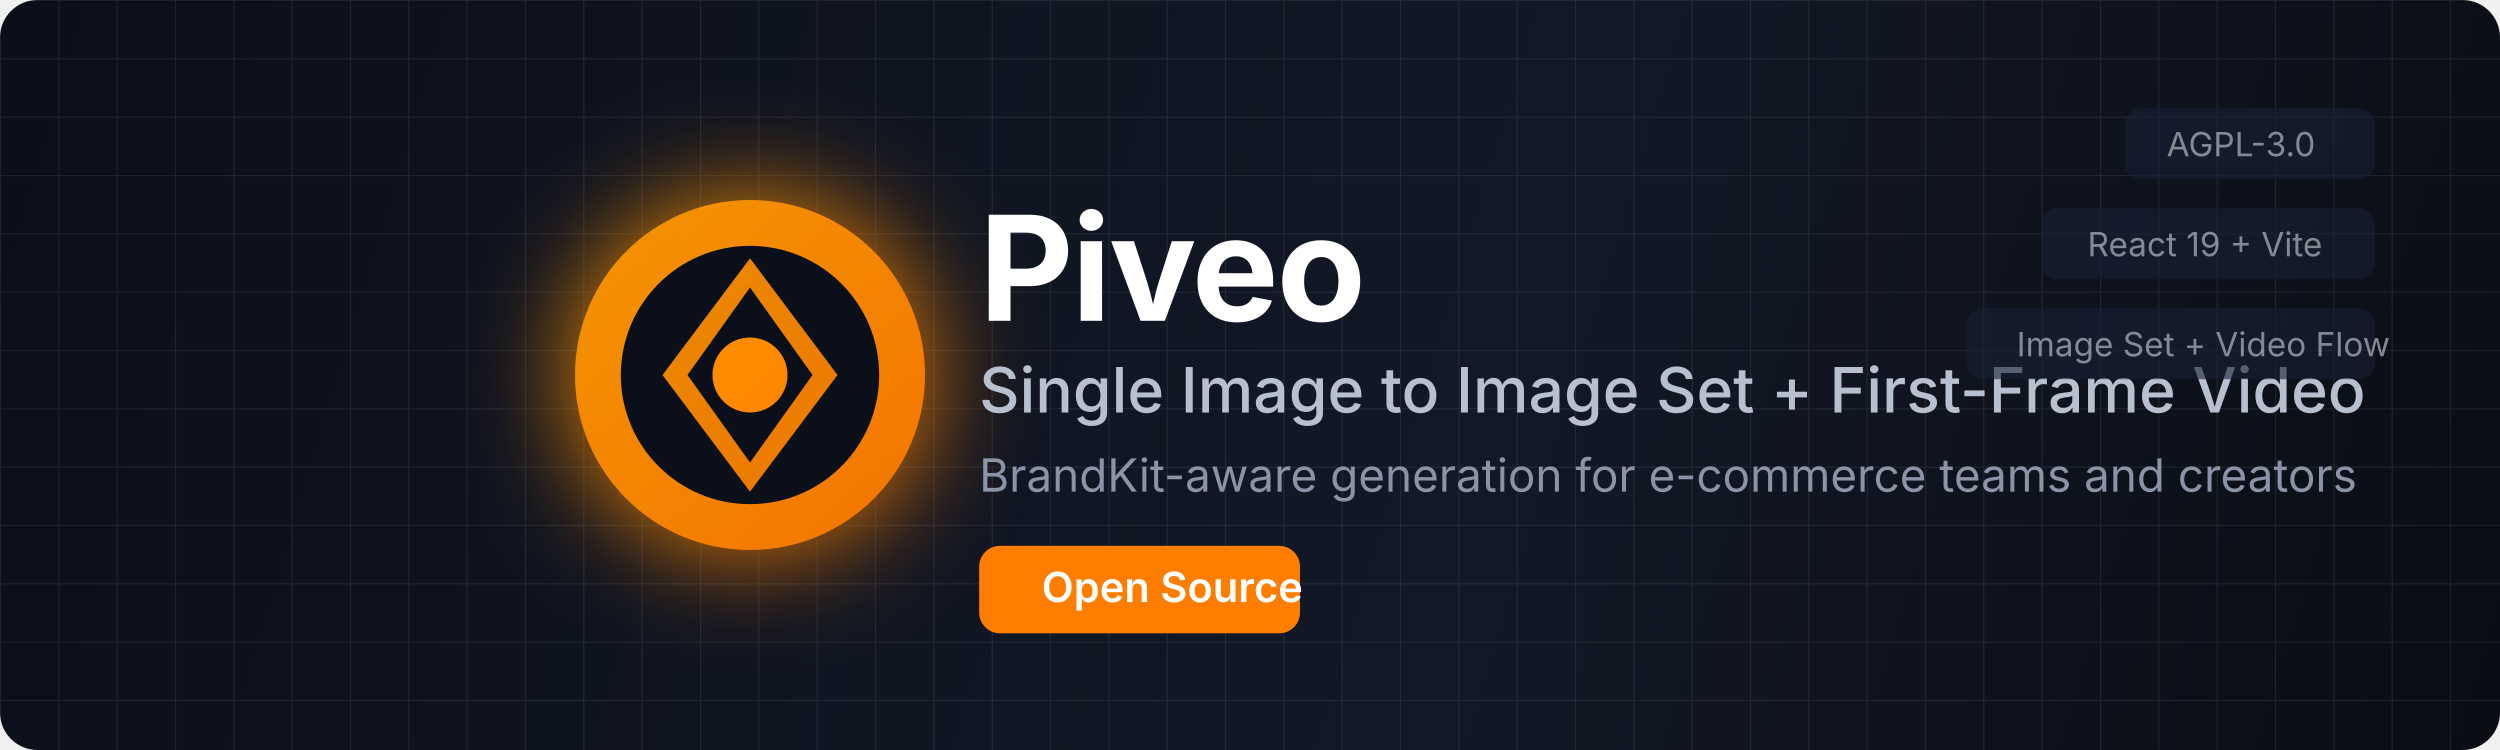
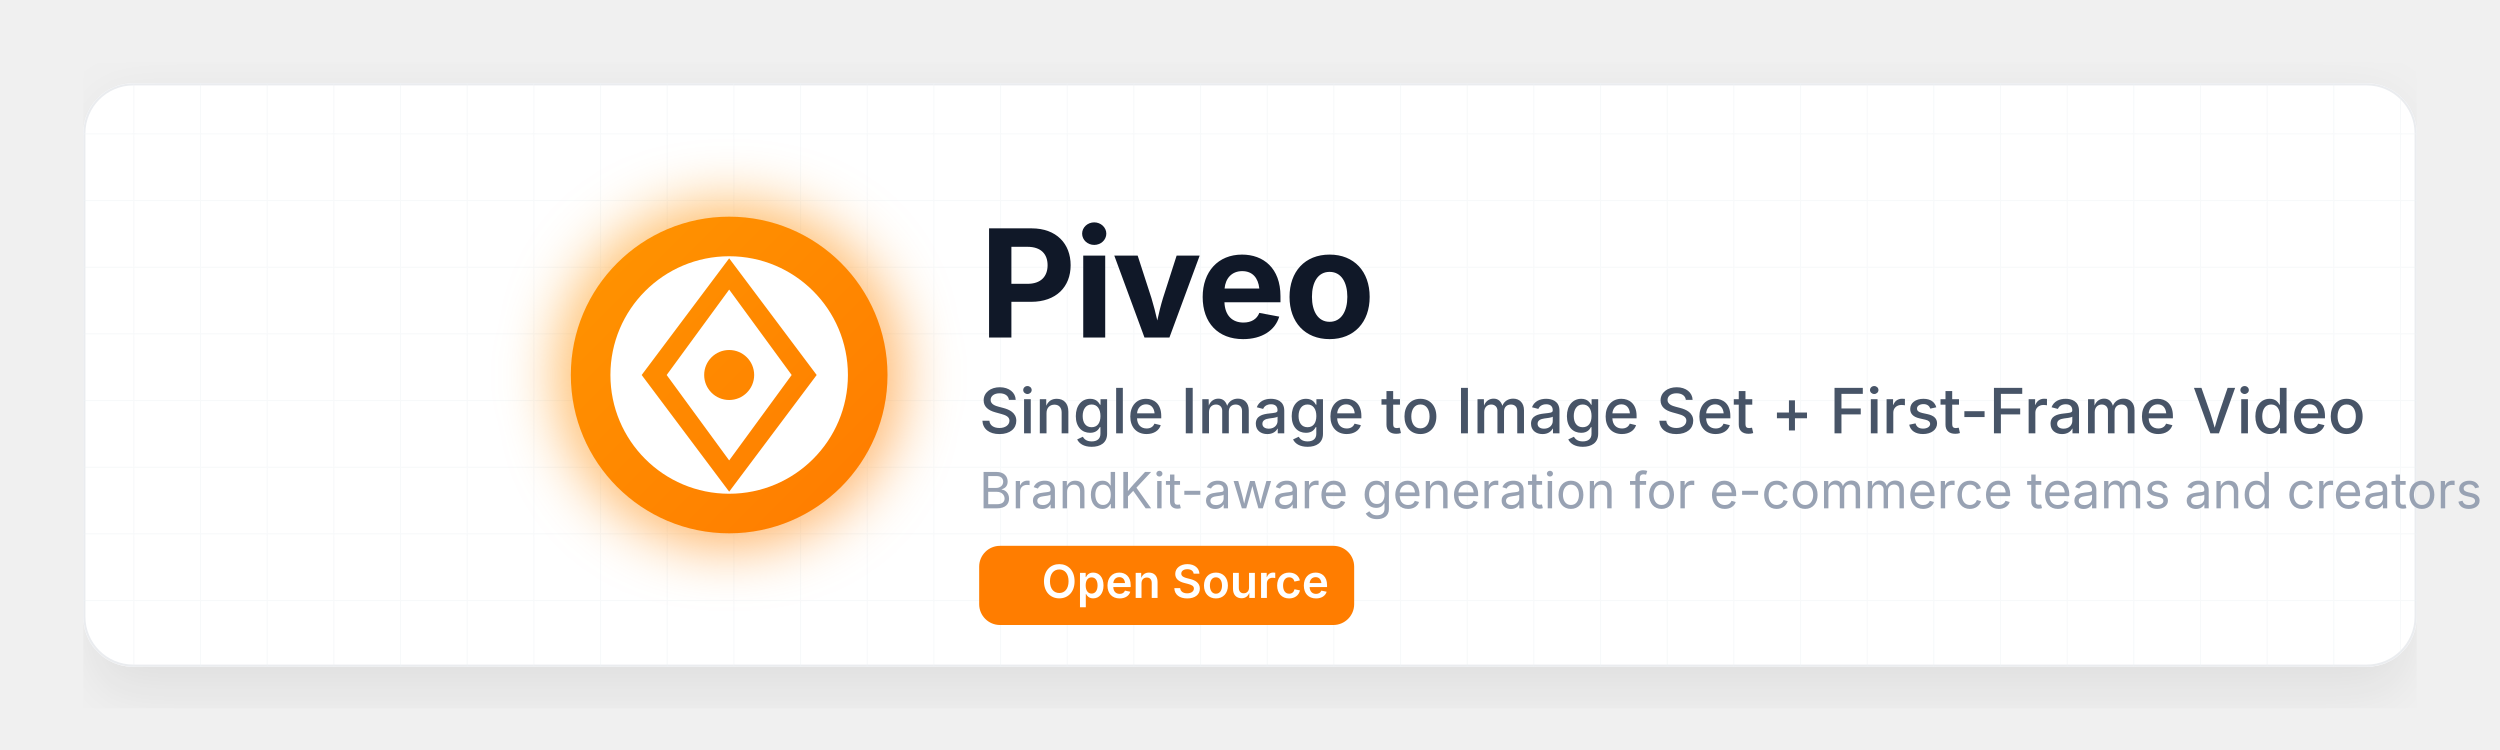
<svg xmlns="http://www.w3.org/2000/svg" width="1200" height="360" viewBox="0 0 1200 360" fill="none" role="img" aria-labelledby="title desc">
  <defs>
-     <linearGradient id="bg" x1="0" y1="0" x2="1200" y2="360" gradientUnits="userSpaceOnUse">
-       <stop stop-color="#0B0F1A" />
-       <stop offset="0.6" stop-color="#121826" />
-       <stop offset="1" stop-color="#0A0D14" />
-     </linearGradient>
-     <linearGradient id="accent" x1="316" y1="116" x2="426" y2="236" gradientUnits="userSpaceOnUse">
+     <linearGradient id="accent" x1="278" y1="98" x2="418" y2="238" gradientUnits="userSpaceOnUse">
      <stop stop-color="#FF9500" />
      <stop offset="1" stop-color="#FF7D00" />
    </linearGradient>
-     <filter id="glow" x="180" y="30" width="360" height="300" filterUnits="userSpaceOnUse" color-interpolation-filters="sRGB">
-       <feGaussianBlur stdDeviation="26" result="blur" />
+     <pattern id="grid" width="32" height="32" patternUnits="userSpaceOnUse">
+       <path d="M 32 0 L 0 0 0 32" stroke="#EEF1F4" stroke-width="1" />
+     </pattern>
+     <filter id="shadow" x="40" y="20" width="1120" height="320" filterUnits="userSpaceOnUse" color-interpolation-filters="sRGB">
+       <feDropShadow dx="0" dy="10" stdDeviation="14" flood-color="#101828" flood-opacity="0.08" />
+     </filter>
+     <filter id="iconGlow" x="220" y="40" width="260" height="260" filterUnits="userSpaceOnUse" color-interpolation-filters="sRGB">
+       <feGaussianBlur stdDeviation="16" result="blur" />
      <feMerge>
        <feMergeNode in="blur" />
        <feMergeNode in="SourceGraphic" />
      </feMerge>
    </filter>
-     <pattern id="grid" width="28" height="28" patternUnits="userSpaceOnUse">
-       <path d="M 28 0 L 0 0 0 28" stroke="rgba(255,255,255,0.08)" stroke-width="1" />
-     </pattern>
  </defs>
-   <rect width="1200" height="360" rx="18" fill="url(#bg)" />
-   <rect width="1200" height="360" rx="18" fill="url(#grid)" />
-   <circle cx="360" cy="180" r="84" fill="url(#accent)" filter="url(#glow)" opacity="0.95" />
-   <circle cx="360" cy="180" r="62" fill="#0B0F1A" />
-   <path d="M360 124 L402 180 L360 236 L318 180 Z" fill="url(#accent)" opacity="0.92" />
-   <path d="M360 138 L390 180 L360 222 L330 180 Z" fill="#0B0F1A" />
-   <circle cx="360" cy="180" r="18" fill="url(#accent)" />
-   <text x="470" y="154" fill="#FFFFFF" font-family="Inter, Segoe UI, Arial, sans-serif" font-size="70" font-weight="700" letter-spacing="-1">Piveo</text>
-   <text x="470" y="198" fill="#B7C0CE" font-family="Inter, Segoe UI, Arial, sans-serif" font-size="30" font-weight="500">Single Image to Image Set + First-Frame Video</text>
-   <text x="470" y="236" fill="#8A94A6" font-family="Inter, Segoe UI, Arial, sans-serif" font-size="22" font-weight="400">BrandKit-aware generation for e-commerce teams and creators</text>
-   <rect x="470" y="262" width="154" height="42" rx="10" fill="#FF7D00" />
-   <text x="500" y="289" fill="#FFFFFF" font-family="Inter, Segoe UI, Arial, sans-serif" font-size="20" font-weight="600">Open Source</text>
-   <g opacity="0.6">
-     <rect x="1020" y="52" width="120" height="34" rx="8" fill="#182033" />
-     <text x="1040" y="75" fill="#D2D8E3" font-family="Inter, Segoe UI, Arial, sans-serif" font-size="16">AGPL-3.0</text>
-     <rect x="980" y="100" width="160" height="34" rx="8" fill="#182033" />
-     <text x="1002" y="123" fill="#D2D8E3" font-family="Inter, Segoe UI, Arial, sans-serif" font-size="16">React 19 + Vite</text>
-     <rect x="944" y="148" width="196" height="34" rx="8" fill="#182033" />
-     <text x="968" y="171" fill="#D2D8E3" font-family="Inter, Segoe UI, Arial, sans-serif" font-size="16">Image Set + Video Flow</text>
+   <g filter="url(#shadow)">
+     <rect x="40" y="40" width="1120" height="280" rx="24" fill="#FFFFFF" />
+     <rect x="40.5" y="40.5" width="1119" height="279" rx="23.5" stroke="#EAECEF" />
  </g>
+   <rect x="40" y="40" width="1120" height="280" rx="24" fill="url(#grid)" opacity="0.45" />
+   <g filter="url(#iconGlow)">
+     <circle cx="350" cy="180" r="76" fill="url(#accent)" />
+     <circle cx="350" cy="180" r="57" fill="#FFFFFF" />
+     <path d="M350 124 L392 180 L350 236 L308 180 Z" fill="url(#accent)" />
+     <path d="M350 139 L380 180 L350 221 L320 180 Z" fill="#FFFFFF" />
+     <circle cx="350" cy="180" r="12" fill="url(#accent)" />
+   </g>
+   <text x="470" y="162" fill="#101828" font-family="Inter, Segoe UI, Arial, sans-serif" font-size="72" font-weight="700" letter-spacing="-1.2">Piveo</text>
+   <text x="470" y="208" fill="#475467" font-family="Inter, Segoe UI, Arial, sans-serif" font-size="30" font-weight="500">Single Image to Image Set + First-Frame Video</text>
+   <text x="470" y="244" fill="#98A2B3" font-family="Inter, Segoe UI, Arial, sans-serif" font-size="24" font-weight="400">BrandKit-aware generation for e-commerce teams and creators</text>
+   <rect x="470" y="262" width="180" height="38" rx="10" fill="#FF7D00" />
+   <text x="500" y="287" fill="#FFFFFF" font-family="Inter, Segoe UI, Arial, sans-serif" font-size="22" font-weight="600">Open Source</text>
</svg>
